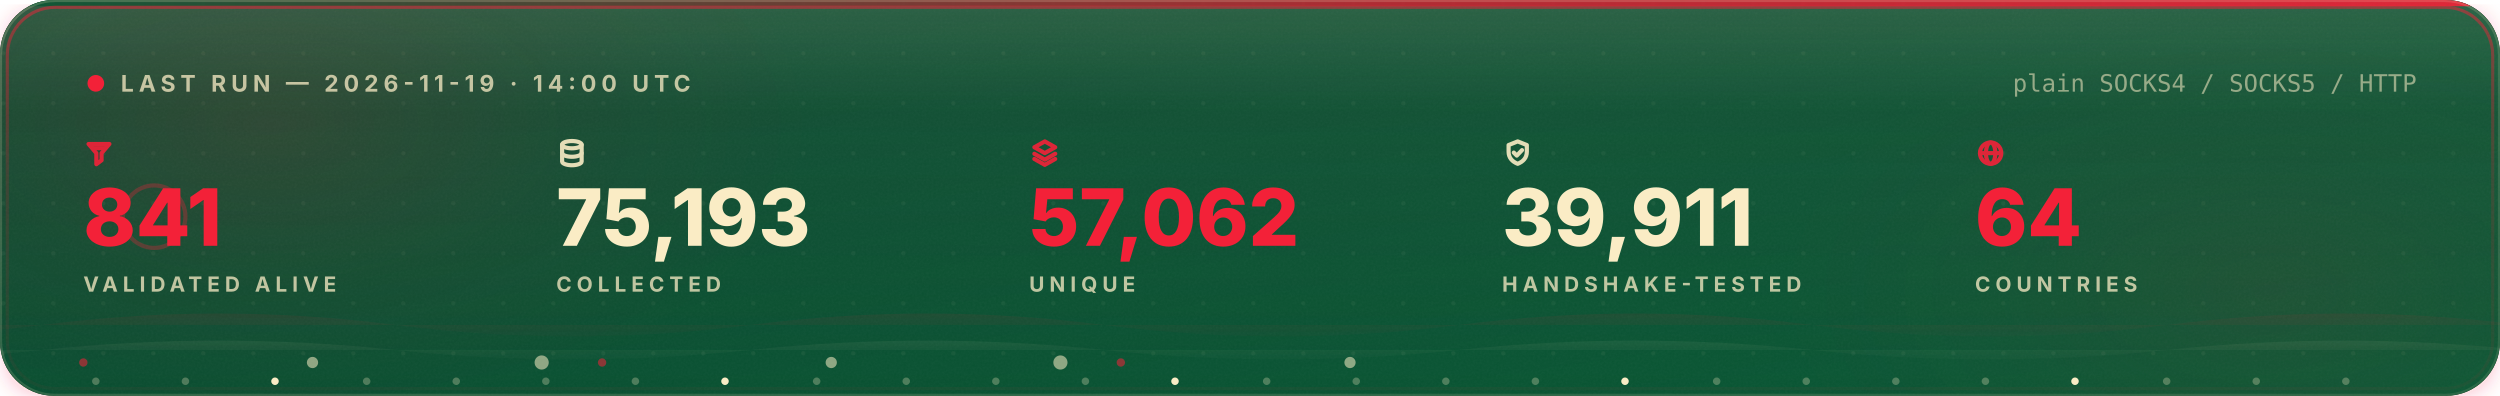
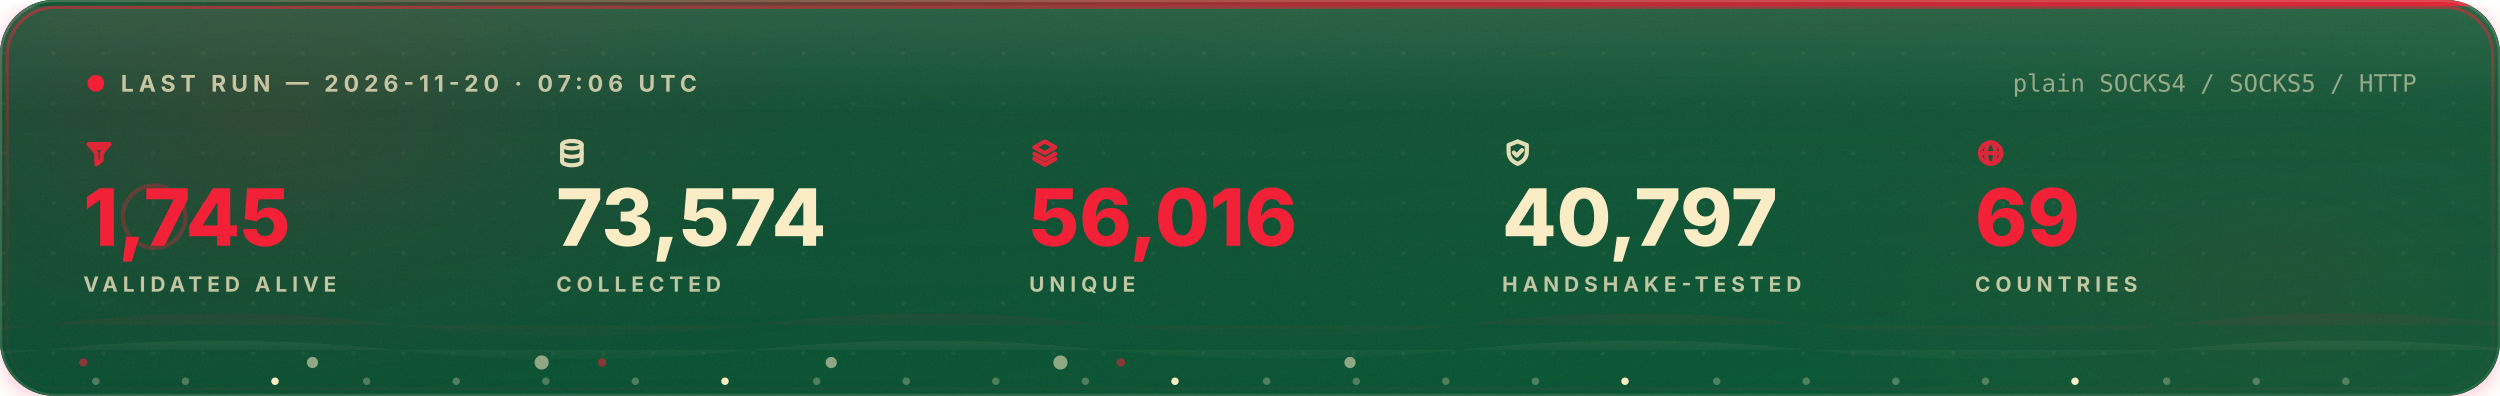
<svg xmlns="http://www.w3.org/2000/svg" width="1200" height="190" viewBox="0 0 1200 190" role="img">
  <defs>
    <linearGradient id="bg-dark" gradientUnits="objectBoundingBox" x1="0.0" y1="0.0" x2="1.0" y2="1.0">
      <stop offset="0" stop-color="#08442C" stop-opacity="1" />
      <stop offset="1" stop-color="#085834" stop-opacity="1" />
    </linearGradient>
    <linearGradient id="tint-dark" gradientUnits="objectBoundingBox" x1="0.0" y1="0.0" x2="0" y2="1">
      <stop offset="0" stop-color="#FAECC5" stop-opacity="0.05" />
      <stop offset="1" stop-color="#FAECC5" stop-opacity="0" />
    </linearGradient>
    <linearGradient id="inner-dark" gradientUnits="objectBoundingBox" x1="0.0" y1="0.0" x2="0" y2="1">
      <stop offset="0" stop-color="#FAECC5" stop-opacity="0.1" />
      <stop offset="0.28" stop-color="#FAECC5" stop-opacity="0" />
    </linearGradient>
    <linearGradient id="topbar-dark" gradientUnits="userSpaceOnUse" x1="0" y1="1.5" x2="1200" y2="1.5">
      <stop offset="0" stop-color="#085834" stop-opacity="0.9" />
      <stop offset="0.55" stop-color="#BD2632" stop-opacity="0.9" />
      <stop offset="1" stop-color="#F32138" stop-opacity="0.9" />
    </linearGradient>
    <linearGradient id="hero-dark" gradientUnits="objectBoundingBox" x1="0.0" y1="0.0" x2="0" y2="1">
      <stop offset="0" stop-color="#F32138" stop-opacity="1" />
      <stop offset="0.55" stop-color="#BD2632" stop-opacity="1" />
      <stop offset="1" stop-color="#FAECC5" stop-opacity="1" />
    </linearGradient>
    <linearGradient id="word-dark" gradientUnits="objectBoundingBox" x1="0" y1="0" x2="1" y2="0">
      <stop offset="0" stop-color="#FAECC5" stop-opacity="1" />
      <stop offset="0.6" stop-color="#F32138" stop-opacity="1" />
      <stop offset="1" stop-color="#BD2632" stop-opacity="1" />
    </linearGradient>
    <linearGradient id="ib-dark" gradientUnits="objectBoundingBox" x1="0.0" y1="0.0" x2="0" y2="1">
      <stop offset="0" stop-color="#F32138" stop-opacity="0.5" />
      <stop offset="0.45" stop-color="#F32138" stop-opacity="0.16" />
      <stop offset="1" stop-color="#F32138" stop-opacity="0.05" />
    </linearGradient>
    <linearGradient id="border-dark" gradientUnits="objectBoundingBox" x1="0.0" y1="0.0" x2="1.0" y2="1.0">
      <stop offset="0" stop-color="#FAECC5" stop-opacity="0.2" />
      <stop offset="1" stop-color="#FAECC5" stop-opacity="0.11" />
    </linearGradient>
    <linearGradient id="div-dark" gradientUnits="objectBoundingBox" x1="0.0" y1="0.0" x2="1" y2="0">
      <stop offset="0" stop-color="#FAECC5" stop-opacity="0.16" />
      <stop offset="1" stop-color="#FAECC5" stop-opacity="0.056" />
    </linearGradient>
    <radialGradient id="glow-dark" cx="0.5" cy="0.5" r="0.5">
      <stop offset="0" stop-color="#F32138" stop-opacity="0.55" />
      <stop offset="0.55" stop-color="#F32138" stop-opacity="0.18" />
      <stop offset="1" stop-color="#F32138" stop-opacity="0" />
    </radialGradient>
    <linearGradient id="shine-dark" gradientUnits="objectBoundingBox" x1="0.0" y1="0.0" x2="1" y2="0">
      <stop offset="0" stop-color="#FAECC5" stop-opacity="0" />
      <stop offset="0.5" stop-color="#FAECC5" stop-opacity="0.06" />
      <stop offset="1" stop-color="#FAECC5" stop-opacity="0" />
    </linearGradient>
    <linearGradient id="wavea-dark" gradientUnits="objectBoundingBox" x1="0.0" y1="0.0" x2="0" y2="1">
      <stop offset="0" stop-color="#F32138" stop-opacity="0.1" />
      <stop offset="1" stop-color="#F32138" stop-opacity="0.02" />
    </linearGradient>
    <linearGradient id="waveb-dark" gradientUnits="objectBoundingBox" x1="0.0" y1="0.0" x2="0" y2="1">
      <stop offset="0" stop-color="#FAECC5" stop-opacity="0.07" />
      <stop offset="1" stop-color="#FAECC5" stop-opacity="0.014" />
    </linearGradient>
    <pattern id="grid-dark" width="24" height="24" patternUnits="userSpaceOnUse">
      <circle cx="1.6" cy="1.6" r="1.05" fill="#FAECC5" />
    </pattern>
    <filter id="grain-dark" x="0" y="0" width="100%" height="100%">
      <feTurbulence type="fractalNoise" baseFrequency="0.9" numOctaves="2" stitchTiles="stitch" result="n" />
      <feColorMatrix in="n" type="saturate" values="0" result="m" />
      <feComposite in="m" in2="SourceGraphic" operator="in" />
    </filter>
    <filter id="shadow-dark" x="-15%" y="-15%" width="130%" height="140%">
      <feDropShadow dx="0" dy="10" stdDeviation="16" flood-color="#F32138" flood-opacity="0.20" />
      <feDropShadow dx="0" dy="2" stdDeviation="5" flood-color="#F32138" flood-opacity="0.25" />
    </filter>
    <clipPath id="clip-dark">
      <rect x="0" y="0" width="1200" height="190" rx="26" />
    </clipPath>
  </defs>
  <style>
      @keyframes fl-dark {
        0% { transform: translateY(0); opacity: 0; }
        12% { opacity: 0.85; }
        80% { opacity: 0.45; }
        100% { transform: translateY(-330px); opacity: 0; }
      }
      .pt-dark { animation: fl-dark 9s linear infinite; }

      @keyframes sw-dark {
        0%, 52% { transform: translateX(0) skewX(-20deg); }
        100% { transform: translateX(1900px) skewX(-20deg); }
      }
      .sweep-dark { animation: sw-dark 7.5s ease-in-out infinite; }

      @keyframes wvm-dark { to { transform: translateX(-170px); } }
      .wv-dark { animation: wvm-dark 9s ease-in-out infinite alternate; }
      .wv2-dark { animation-duration: 14s; }

      @keyframes sp-dark { to { transform: rotate(360deg); } }
      .spin-dark { transform-box: fill-box; transform-origin: center;
                  animation: sp-dark 8s linear infinite; }
      .rev-dark { animation-direction: reverse; }

      @keyframes bt-dark { 50% { transform: scale(1.12); } }
      .beat-dark { transform-box: fill-box; transform-origin: center;
                  animation: bt-dark 2.4s ease-in-out infinite; }

      @keyframes gw-dark { 50% { opacity: 0.55; } }
      .glowG-dark { animation: gw-dark 3.2s ease-in-out infinite; }

      @keyframes shn-dark {
        0%, 46% { transform: translateX(-540px); }
        100% { transform: translateX(1620px); }
      }
      .shn-dark { animation: shn-dark 5.5s ease-in-out infinite; }

      @keyframes bgl-dark { 0%, 100% { opacity: 0.35; } 12% { opacity: 1; } }
      .bgl-dark { animation: bgl-dark 2.2s ease-in-out infinite; }

      @keyframes dsh-dark { to { stroke-dashoffset: -36; } }
      .dash-dark { stroke-dasharray: 8 10; animation: dsh-dark 1.2s linear infinite; }

      @keyframes pk-dark {
        0% { transform: translateX(0); opacity: 0; }
        10% { opacity: 1; }
        88% { opacity: 1; }
        100% { transform: translateX(var(--d, 200px)); opacity: 0; }
      }
      .pk-dark { animation: pk-dark 2.6s linear infinite; }

      @keyframes pkv-dark {
        0% { transform: translateY(0); opacity: 0; }
        10% { opacity: 1; }
        88% { opacity: 1; }
        100% { transform: translateY(var(--dy, 40px)); opacity: 0; }
      }
      .pkv-dark { animation: pkv-dark 2.6s linear infinite; }

      @keyframes pls-dark {
        0% { transform: scale(0.55); opacity: 0.85; }
        100% { transform: scale(2.4); opacity: 0; }
      }
      .pls-dark { transform-box: fill-box; transform-origin: center;
                 animation: pls-dark 2.4s ease-out infinite; }

      @keyframes flt-dark { 50% { transform: translateY(-6px); } }
      .flt-dark { animation: flt-dark 6s ease-in-out infinite; }

      @keyframes grw-dark { from { transform: scaleX(0); } }
      .grow-dark { transform-box: fill-box; transform-origin: left center;
                  animation: grw-dark 1.5s 0.2s ease-out both; }

      @media (prefers-reduced-motion: reduce) {
        .pt-dark,.sweep-dark,.wv-dark,.spin-dark,.rev-dark,.beat-dark,.glowG-dark,.shn-dark,.bgl-dark,.dash-dark,.pk-dark,.pkv-dark,.pls-dark,.flt-dark,.grow-dark { animation: none; }
      }
    </style>
  <g filter="url(#shadow-dark)">
    <rect width="1200" height="190" rx="26" fill="#08442C" />
  </g>
  <g clip-path="url(#clip-dark)">
    <rect width="1200" height="190" fill="url(#bg-dark)" />
    <rect width="1200" height="190" fill="url(#tint-dark)" />
    <rect width="1200" height="190" fill="url(#inner-dark)" />
    <rect width="1200" height="190" fill="url(#grid-dark)" opacity="0.05" />
    <rect width="1200" height="190" fill="#FAECC5" filter="url(#grain-dark)" opacity="0.045" />
    <ellipse cx="130" cy="60" rx="260" ry="140" fill="url(#glow-dark)" opacity="0.22" />
    <ellipse cx="1090" cy="140" rx="240" ry="130" fill="url(#glow-dark)" opacity="0.14" />
    <path class="wv-dark" d="M -320 156 q 85.0 -11 170 0 q 85.0 11 170 0 q 85.0 -11 170 0 q 85.0 11 170 0 q 85.0 -11 170 0 q 85.0 11 170 0 q 85.0 -11 170 0 q 85.0 11 170 0 q 85.0 -11 170 0 q 85.0 11 170 0 q 85.0 -11 170 0 q 85.0 11 170 0 q 85.0 -11 170 0" fill="url(#wavea-dark)" opacity="0.8" />
    <path class="wv-dark wv2-dark" d="M -320 168 q 85.0 -9 170 0 q 85.0 9 170 0 q 85.0 -9 170 0 q 85.0 9 170 0 q 85.0 -9 170 0 q 85.0 9 170 0 q 85.0 -9 170 0 q 85.0 9 170 0 q 85.0 -9 170 0 q 85.0 9 170 0 q 85.0 -9 170 0 q 85.0 9 170 0 q 85.0 -9 170 0" fill="url(#waveb-dark)" opacity="0.9" />
    <rect width="1200" height="3" fill="url(#topbar-dark)" />
    <g class="sweep-dark">
      <rect x="-320" y="-60" width="230" height="310" fill="url(#shine-dark)" opacity="0.75" />
    </g>
    <circle class="pt-dark" cx="40" cy="174" r="2.0" fill="#F32138" opacity="0.55" style="animation-duration:8.0s;animation-delay:-0.0s" />
    <circle class="pt-dark" cx="150" cy="174" r="2.7" fill="#FAECC5" opacity="0.55" style="animation-duration:9.7s;animation-delay:-0.9s" />
    <circle class="pt-dark" cx="260" cy="174" r="3.4" fill="#FAECC5" opacity="0.55" style="animation-duration:11.4s;animation-delay:-1.8s" />
    <circle class="pt-dark" cx="289" cy="174" r="2.0" fill="#F32138" opacity="0.55" style="animation-duration:13.1s;animation-delay:-2.7s" />
    <circle class="pt-dark" cx="399" cy="174" r="2.7" fill="#FAECC5" opacity="0.55" style="animation-duration:8.0s;animation-delay:-3.6s" />
    <circle class="pt-dark" cx="509" cy="174" r="3.4" fill="#FAECC5" opacity="0.55" style="animation-duration:9.7s;animation-delay:-4.5s" />
    <circle class="pt-dark" cx="538" cy="174" r="2.0" fill="#F32138" opacity="0.55" style="animation-duration:11.4s;animation-delay:-5.4s" />
    <circle class="pt-dark" cx="648" cy="174" r="2.7" fill="#FAECC5" opacity="0.55" style="animation-duration:13.1s;animation-delay:-6.3s" />
    <circle cx="46" cy="183" r="1.8" fill="#FAECC5" opacity="0.28" />
    <circle cx="89" cy="183" r="1.8" fill="#FAECC5" opacity="0.28" />
    <circle class="bgl-dark" cx="132" cy="183" r="1.8" fill="#FAECC5" style="animation-delay:-0.46s" />
    <circle cx="176" cy="183" r="1.8" fill="#FAECC5" opacity="0.28" />
    <circle cx="219" cy="183" r="1.8" fill="#FAECC5" opacity="0.28" />
    <circle cx="262" cy="183" r="1.8" fill="#FAECC5" opacity="0.28" />
    <circle cx="305" cy="183" r="1.8" fill="#FAECC5" opacity="0.28" />
    <circle class="bgl-dark" cx="348" cy="183" r="1.8" fill="#FAECC5" style="animation-delay:-1.61s" />
    <circle cx="392" cy="183" r="1.8" fill="#FAECC5" opacity="0.28" />
    <circle cx="435" cy="183" r="1.8" fill="#FAECC5" opacity="0.28" />
    <circle cx="478" cy="183" r="1.8" fill="#FAECC5" opacity="0.28" />
    <circle cx="521" cy="183" r="1.8" fill="#FAECC5" opacity="0.28" />
    <circle class="bgl-dark" cx="564" cy="183" r="1.8" fill="#FAECC5" style="animation-delay:-2.76s" />
    <circle cx="608" cy="183" r="1.8" fill="#FAECC5" opacity="0.28" />
    <circle cx="651" cy="183" r="1.8" fill="#FAECC5" opacity="0.28" />
    <circle cx="694" cy="183" r="1.8" fill="#FAECC5" opacity="0.28" />
    <circle cx="737" cy="183" r="1.8" fill="#FAECC5" opacity="0.28" />
    <circle class="bgl-dark" cx="780" cy="183" r="1.8" fill="#FAECC5" style="animation-delay:-3.91s" />
    <circle cx="824" cy="183" r="1.8" fill="#FAECC5" opacity="0.28" />
    <circle cx="867" cy="183" r="1.8" fill="#FAECC5" opacity="0.28" />
    <circle cx="910" cy="183" r="1.8" fill="#FAECC5" opacity="0.28" />
    <circle cx="953" cy="183" r="1.8" fill="#FAECC5" opacity="0.28" />
    <circle class="bgl-dark" cx="996" cy="183" r="1.8" fill="#FAECC5" style="animation-delay:-5.06s" />
    <circle cx="1040" cy="183" r="1.8" fill="#FAECC5" opacity="0.28" />
    <circle cx="1083" cy="183" r="1.8" fill="#FAECC5" opacity="0.28" />
    <circle cx="1126" cy="183" r="1.8" fill="#FAECC5" opacity="0.28" />
  </g>
  <rect x="3.5" y="3.5" width="1193" height="183" rx="23" fill="none" stroke="url(#ib-dark)" stroke-width="1.5" />
  <rect x="0.5" y="0.5" width="1199" height="189" rx="26" fill="none" stroke="url(#border-dark)" stroke-width="1" />
  <circle class="bgl-dark" cx="46.0" cy="40.0" r="4" fill="#F32138" />
-   <text x="58" y="44" font-family="Space Grotesk, Inter, system-ui, -apple-system, Segoe UI, sans-serif" font-size="11" font-weight="700" fill="#FAECC5" text-anchor="start" letter-spacing="2.4" opacity="0.75">LAST RUN — 2026-11-19 · 14:00 UTC</text>
+   <text x="58" y="44" font-family="Space Grotesk, Inter, system-ui, -apple-system, Segoe UI, sans-serif" font-size="11" font-weight="700" fill="#FAECC5" text-anchor="start" letter-spacing="2.4" opacity="0.75">LAST RUN — 2026-11-20 · 07:06 UTC</text>
  <text x="1160" y="44" font-family="IBM Plex Mono, ui-monospace, SFMono-Regular, Menlo, monospace" font-size="11.5" font-weight="500" fill="#FAECC5" text-anchor="end" opacity="0.55">plain SOCKS4 / SOCKS5 / HTTP</text>
  <g class="pls-dark" style="animation-delay:0s">
    <circle cx="74" cy="104" r="15" fill="none" stroke="#F32138" stroke-width="2" opacity="0.3" />
  </g>
  <g transform="translate(40.0,66.0) scale(0.625)" fill="none" stroke="#F32138" stroke-width="3.20" stroke-linecap="round" stroke-linejoin="round" opacity="0.9">
    <path d="M4 5 H20 L14 12 V17.5 L10 20.5 V12 Z" />
    <path d="M7.5 8.2 H16.5" />
  </g>
-   <text x="40" y="118" font-family="Space Grotesk, Inter, system-ui, -apple-system, Segoe UI, sans-serif" font-size="38" font-weight="800" fill="#F32138" class="beat-dark">841</text>
+   <text x="40" y="118" font-family="Space Grotesk, Inter, system-ui, -apple-system, Segoe UI, sans-serif" font-size="38" font-weight="800" fill="#F32138" class="beat-dark">1,745</text>
  <text x="40" y="140" font-family="Space Grotesk, Inter, system-ui, -apple-system, Segoe UI, sans-serif" font-size="10" font-weight="700" fill="#FAECC5" text-anchor="start" letter-spacing="2.4" opacity="0.75">VALIDATED ALIVE</text>
  <g transform="translate(267.0,66.0) scale(0.625)" fill="none" stroke="#FAECC5" stroke-width="3.20" stroke-linecap="round" stroke-linejoin="round" opacity="0.9">
    <ellipse cx="12" cy="5.5" rx="7.5" ry="2.8" />
    <path d="M4.5 5.5 V18.5 C4.5 20 7.9 21.3 12 21.3 C16.1 21.3 19.5 20 19.5 18.5 V5.5" />
    <path d="M4.5 12 C4.5 13.5 7.9 14.8 12 14.8 C16.1 14.8 19.5 13.5 19.5 12" />
  </g>
-   <text x="267" y="118" font-family="Space Grotesk, Inter, system-ui, -apple-system, Segoe UI, sans-serif" font-size="38" font-weight="800" fill="#FAECC5">75,193</text>
+   <text x="267" y="118" font-family="Space Grotesk, Inter, system-ui, -apple-system, Segoe UI, sans-serif" font-size="38" font-weight="800" fill="#FAECC5">73,574</text>
  <text x="267" y="140" font-family="Space Grotesk, Inter, system-ui, -apple-system, Segoe UI, sans-serif" font-size="10" font-weight="700" fill="#FAECC5" text-anchor="start" letter-spacing="2.4" opacity="0.75">COLLECTED</text>
  <line x1="259.0" y1="62" x2="259.0" y2="138" stroke="url(#div-dark)" stroke-width="1" />
  <g transform="translate(494.0,66.0) scale(0.625)" fill="none" stroke="#F32138" stroke-width="3.20" stroke-linecap="round" stroke-linejoin="round" opacity="0.9">
    <path d="M12 3 L20 7.5 L12 12 L4 7.5 Z" />
    <path d="M4 12.5 L12 17 L20 12.5" />
    <path d="M4 16.5 L12 21 L20 16.5" />
  </g>
-   <text x="494" y="118" font-family="Space Grotesk, Inter, system-ui, -apple-system, Segoe UI, sans-serif" font-size="38" font-weight="800" fill="#F32138">57,062</text>
+   <text x="494" y="118" font-family="Space Grotesk, Inter, system-ui, -apple-system, Segoe UI, sans-serif" font-size="38" font-weight="800" fill="#F32138">56,016</text>
  <text x="494" y="140" font-family="Space Grotesk, Inter, system-ui, -apple-system, Segoe UI, sans-serif" font-size="10" font-weight="700" fill="#FAECC5" text-anchor="start" letter-spacing="2.4" opacity="0.75">UNIQUE</text>
  <line x1="486.0" y1="62" x2="486.0" y2="138" stroke="url(#div-dark)" stroke-width="1" />
  <g transform="translate(721.0,66.0) scale(0.625)" fill="none" stroke="#FAECC5" stroke-width="3.20" stroke-linecap="round" stroke-linejoin="round" opacity="0.9">
    <path d="M12 3 L19 5.8 V11 C19 15.6 16.1 18.6 12 20.2 C7.9 18.6 5 15.6 5 11 V5.8 Z" />
    <path d="M9 11.6 L11.3 13.9 L15.3 9.7" />
  </g>
-   <text x="721" y="118" font-family="Space Grotesk, Inter, system-ui, -apple-system, Segoe UI, sans-serif" font-size="38" font-weight="800" fill="#FAECC5">39,911</text>
+   <text x="721" y="118" font-family="Space Grotesk, Inter, system-ui, -apple-system, Segoe UI, sans-serif" font-size="38" font-weight="800" fill="#FAECC5">40,797</text>
  <text x="721" y="140" font-family="Space Grotesk, Inter, system-ui, -apple-system, Segoe UI, sans-serif" font-size="10" font-weight="700" fill="#FAECC5" text-anchor="start" letter-spacing="2.4" opacity="0.75">HANDSHAKE-TESTED</text>
  <line x1="713.0" y1="62" x2="713.0" y2="138" stroke="url(#div-dark)" stroke-width="1" />
  <g transform="translate(948.0,66.0) scale(0.625)" fill="none" stroke="#F32138" stroke-width="3.20" stroke-linecap="round" stroke-linejoin="round" opacity="0.9">
    <circle cx="12" cy="12" r="8.2" />
    <ellipse cx="12" cy="12" rx="3.6" ry="8.2" />
    <path d="M4.4 12 H19.6" />
  </g>
-   <text x="948" y="118" font-family="Space Grotesk, Inter, system-ui, -apple-system, Segoe UI, sans-serif" font-size="38" font-weight="800" fill="#F32138">64</text>
+   <text x="948" y="118" font-family="Space Grotesk, Inter, system-ui, -apple-system, Segoe UI, sans-serif" font-size="38" font-weight="800" fill="#F32138">69</text>
  <text x="948" y="140" font-family="Space Grotesk, Inter, system-ui, -apple-system, Segoe UI, sans-serif" font-size="10" font-weight="700" fill="#FAECC5" text-anchor="start" letter-spacing="2.4" opacity="0.75">COUNTRIES</text>
  <line x1="940.0" y1="62" x2="940.0" y2="138" stroke="url(#div-dark)" stroke-width="1" />
</svg>
